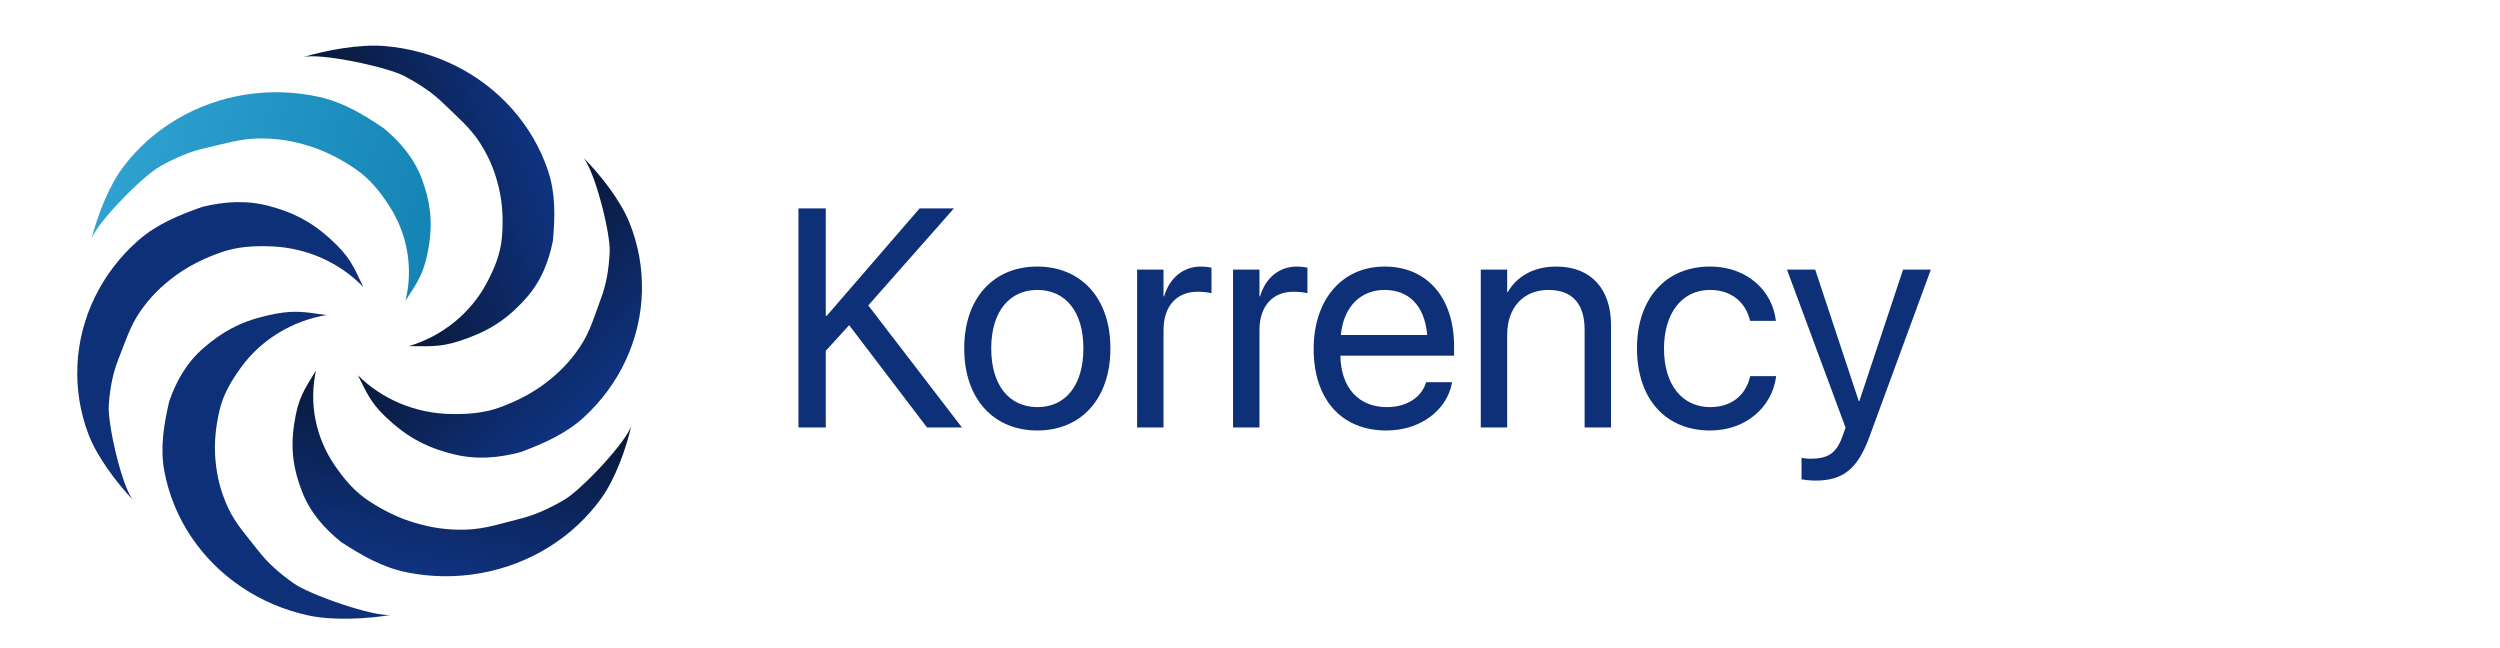
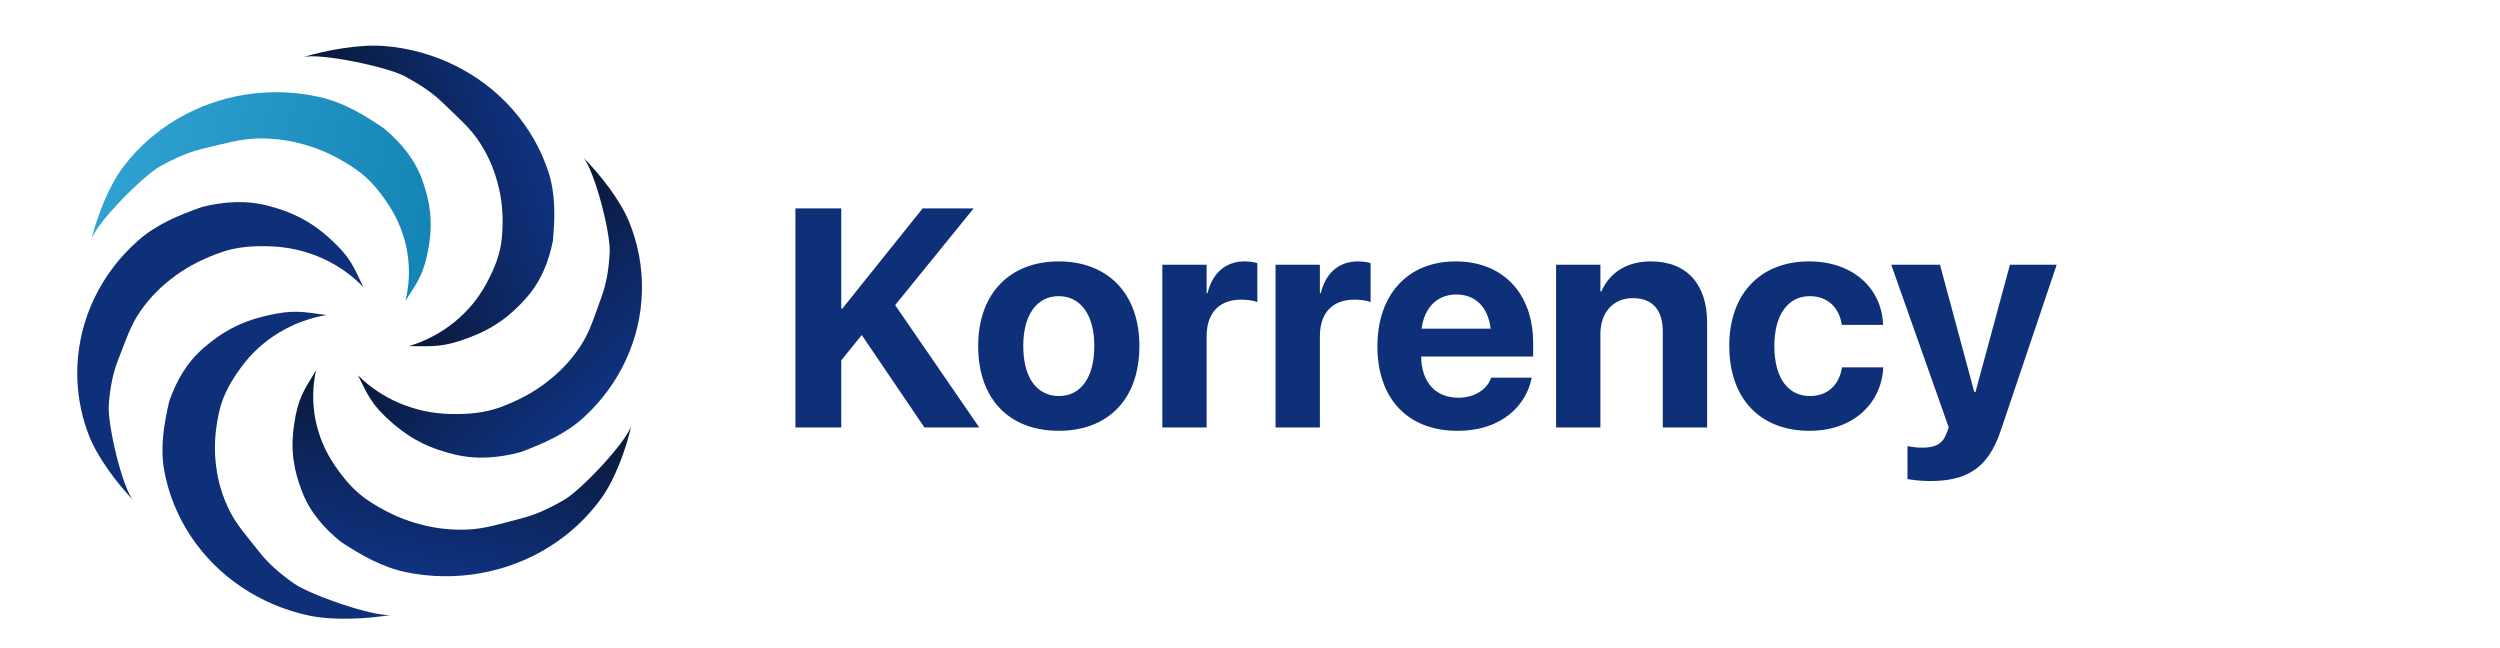
<svg xmlns="http://www.w3.org/2000/svg" width="193" height="50" viewBox="0 0 193 50" fill="none">
-   <path d="M7.056 18.488C7.491 16.714 8.392 14.373 9.507 12.894C10.622 11.415 12.032 10.159 13.656 9.2C15.281 8.24 17.089 7.595 18.976 7.301C20.863 7.007 22.793 7.07 24.655 7.487C26.518 7.904 28.112 8.866 29.666 9.93C30.966 11.025 32.03 12.297 32.608 13.92C33.186 15.543 33.438 17.041 33.091 19.084C32.743 21.128 32.265 21.715 31.302 23.224C31.61 21.971 31.653 20.686 31.435 19.423C31.217 18.16 30.739 16.95 30.031 15.862C29.322 14.774 28.544 13.801 27.452 13.054C26.36 12.307 25.182 11.683 23.905 11.284C22.616 10.88 21.459 10.679 20.009 10.689C18.559 10.698 17.25 11.116 15.845 11.434C14.696 11.693 13.621 12.139 12.363 12.838C11.037 13.576 7.41 17.246 7.056 18.488Z" fill="url(#paint0_linear_2229_30522)" />
+   <path d="M7.056 18.488C7.491 16.714 8.392 14.373 9.507 12.894C10.622 11.415 12.032 10.159 13.656 9.2C15.281 8.24 17.089 7.595 18.976 7.301C20.863 7.007 22.793 7.07 24.655 7.487C26.518 7.904 28.112 8.866 29.666 9.93C30.966 11.025 32.03 12.297 32.608 13.92C33.186 15.543 33.438 17.041 33.091 19.084C32.743 21.128 32.265 21.715 31.302 23.224C31.61 21.971 31.653 20.686 31.435 19.423C31.217 18.16 30.739 16.95 30.031 15.862C29.322 14.774 28.544 13.801 27.452 13.054C26.36 12.307 25.182 11.683 23.905 11.284C22.616 10.88 21.459 10.679 20.009 10.689C18.559 10.698 17.25 11.116 15.845 11.434C14.696 11.693 13.621 12.139 12.363 12.838C11.037 13.576 7.41 17.246 7.056 18.488Z" fill="url(#paint0_linear_3185_34948)" />
  <path d="M10.301 38.634C9.011 37.292 7.492 35.264 6.839 33.551C6.186 31.838 5.893 30.019 5.977 28.196C6.061 26.373 6.52 24.584 7.328 22.928C8.136 21.273 9.277 19.786 10.686 18.55C12.095 17.314 13.825 16.598 15.62 15.97C17.3 15.56 19 15.436 20.73 15.893C22.46 16.351 23.899 16.995 25.471 18.419C27.044 19.844 27.283 20.552 28.047 22.161C27.136 21.213 26.048 20.456 24.832 19.917C23.616 19.378 22.3 19.074 20.96 19.021C19.619 18.968 18.339 19.035 17.078 19.476C15.817 19.917 14.614 20.497 13.549 21.279C12.475 22.07 11.649 22.869 10.841 24.02C10.034 25.17 9.658 26.438 9.142 27.726C8.721 28.779 8.501 29.879 8.398 31.265C8.29 32.727 9.425 37.656 10.301 38.634Z" fill="#0E3079" />
  <path d="M30.207 47.468C28.329 47.785 25.721 47.917 23.858 47.522C21.995 47.126 20.231 46.383 18.667 45.336C17.103 44.288 15.77 42.956 14.743 41.415C13.717 39.875 13.017 38.156 12.684 36.357C12.351 34.558 12.649 32.779 13.06 30.996C13.602 29.424 14.407 27.988 15.741 26.841C17.075 25.694 18.418 24.882 20.521 24.382C22.624 23.882 23.378 24.071 25.209 24.321C23.882 24.545 22.629 25.013 21.499 25.702C20.37 26.392 19.393 27.287 18.626 28.338C17.858 29.389 17.228 30.456 16.939 31.708C16.651 32.961 16.515 34.241 16.634 35.519C16.753 36.809 17.016 37.904 17.596 39.173C18.177 40.442 19.095 41.426 19.955 42.534C20.657 43.44 21.51 44.209 22.678 45.037C23.911 45.91 28.872 47.647 30.207 47.468Z" fill="#0E3079" />
-   <path d="M48.747 32.819C48.353 34.601 47.506 36.96 46.425 38.462C45.344 39.965 43.964 41.249 42.361 42.243C40.759 43.236 38.967 43.919 37.087 44.252C35.207 44.586 33.276 44.563 31.404 44.185C29.533 43.807 27.917 42.879 26.339 41.848C25.014 40.78 23.921 39.53 23.306 37.919C22.691 36.309 22.404 34.816 22.705 32.767C23.006 30.717 23.471 30.119 24.398 28.591C24.12 29.85 24.106 31.135 24.353 32.393C24.6 33.651 25.105 34.851 25.838 35.924C26.572 36.997 27.372 37.954 28.481 38.678C29.589 39.402 30.782 40.001 32.068 40.374C33.365 40.75 34.526 40.927 35.976 40.887C37.426 40.847 38.725 40.402 40.122 40.055C41.264 39.771 42.33 39.303 43.571 38.578C44.88 37.813 48.422 34.068 48.747 32.819Z" fill="url(#paint1_linear_2229_30522)" />
-   <path d="M44.998 12.133C46.319 13.447 47.883 15.444 48.575 17.143C49.267 18.842 49.601 20.655 49.558 22.479C49.516 24.303 49.097 26.102 48.327 27.773C47.557 29.444 46.45 30.955 45.069 32.22C43.689 33.484 41.975 34.237 40.194 34.902C38.525 35.346 36.828 35.505 35.087 35.084C33.347 34.662 31.895 34.048 30.29 32.656C28.686 31.265 28.43 30.562 27.63 28.969C28.563 29.898 29.667 30.632 30.895 31.146C32.123 31.659 33.445 31.936 34.787 31.961C36.128 31.986 37.407 31.893 38.657 31.426C39.908 30.959 41.098 30.355 42.145 29.55C43.201 28.738 44.008 27.921 44.789 26.755C45.571 25.588 45.917 24.312 46.404 23.014C46.802 21.953 46.996 20.849 47.068 19.461C47.143 17.997 45.896 13.092 44.998 12.133Z" fill="url(#paint2_linear_2229_30522)" />
-   <path d="M23.402 4.412C25.22 3.86 27.787 3.398 29.688 3.554C31.59 3.709 33.441 4.222 35.137 5.062C36.833 5.902 38.34 7.053 39.571 8.45C40.803 9.846 41.736 11.461 42.316 13.202C42.897 14.942 42.849 16.743 42.689 18.563C42.371 20.19 41.773 21.715 40.61 23.021C39.447 24.327 38.23 25.302 36.215 26.065C34.2 26.827 33.426 26.736 31.577 26.72C32.861 26.33 34.038 25.707 35.061 24.88C36.085 24.054 36.928 23.042 37.543 21.903C38.157 20.764 38.633 19.627 38.745 18.349C38.857 17.071 38.814 15.785 38.518 14.533C38.22 13.27 37.808 12.218 37.056 11.034C36.303 9.85 35.257 8.991 34.251 8.001C33.428 7.193 32.476 6.54 31.203 5.867C29.86 5.158 24.701 4.065 23.402 4.412Z" fill="url(#paint3_linear_2229_30522)" />
-   <path d="M61.641 33V16.09H63.75V24.387H63.82L70.992 16.09H73.641L67.031 23.578L74.262 33H71.566L65.555 25.102L63.75 27.082V33H61.641ZM80.086 33.234C76.699 33.234 74.438 30.785 74.438 26.906V26.883C74.438 23.004 76.711 20.578 80.074 20.578C83.438 20.578 85.723 22.992 85.723 26.883V26.906C85.723 30.797 83.449 33.234 80.086 33.234ZM80.098 31.43C82.242 31.43 83.637 29.766 83.637 26.906V26.883C83.637 24.023 82.231 22.383 80.074 22.383C77.953 22.383 76.523 24.035 76.523 26.883V26.906C76.523 29.777 77.941 31.43 80.098 31.43ZM87.785 33V20.812H89.824V22.875H89.871C90.281 21.469 91.336 20.578 92.707 20.578C93.059 20.578 93.363 20.637 93.527 20.66V22.641C93.363 22.582 92.93 22.523 92.438 22.523C90.856 22.523 89.824 23.625 89.824 25.477V33H87.785ZM95.191 33V20.812H97.231V22.875H97.277C97.688 21.469 98.742 20.578 100.113 20.578C100.465 20.578 100.77 20.637 100.934 20.66V22.641C100.77 22.582 100.336 22.523 99.844 22.523C98.262 22.523 97.231 23.625 97.231 25.477V33H95.191ZM107.027 33.234C103.523 33.234 101.414 30.785 101.414 26.953V26.941C101.414 23.168 103.57 20.578 106.898 20.578C110.227 20.578 112.254 23.051 112.254 26.707V27.457H103.477C103.523 29.965 104.906 31.43 107.074 31.43C108.621 31.43 109.711 30.656 110.062 29.613L110.098 29.508H112.102L112.078 29.625C111.68 31.641 109.688 33.234 107.027 33.234ZM106.887 22.383C105.117 22.383 103.734 23.59 103.512 25.863H110.18C109.98 23.496 108.668 22.383 106.887 22.383ZM114.316 33V20.812H116.355V22.547H116.402C117.059 21.41 118.301 20.578 120.152 20.578C122.824 20.578 124.371 22.312 124.371 25.09V33H122.332V25.453C122.332 23.473 121.406 22.383 119.531 22.383C117.609 22.383 116.355 23.754 116.355 25.828V33H114.316ZM132.023 33.234C128.566 33.234 126.375 30.773 126.375 26.895V26.883C126.375 23.039 128.613 20.578 132 20.578C135.035 20.578 136.828 22.594 137.086 24.68L137.098 24.773H135.105L135.082 24.68C134.777 23.461 133.793 22.383 132 22.383C129.879 22.383 128.461 24.141 128.461 26.906V26.918C128.461 29.754 129.914 31.43 132.023 31.43C133.688 31.43 134.754 30.492 135.094 29.133L135.117 29.039H137.121L137.109 29.121C136.781 31.441 134.777 33.234 132.023 33.234ZM140.168 37.102C139.77 37.102 139.336 37.055 139.078 37.008V35.344C139.254 35.379 139.488 35.414 139.734 35.414C141.023 35.414 141.738 35.086 142.23 33.703L142.477 33.012L137.953 20.812H140.133L143.496 30.961H143.543L146.918 20.812H149.062L144.305 33.762C143.438 36.094 142.371 37.102 140.168 37.102Z" fill="#0E3079" />
+   <path d="M48.747 32.819C48.353 34.601 47.506 36.96 46.425 38.462C45.344 39.965 43.964 41.249 42.361 42.243C40.759 43.236 38.967 43.919 37.087 44.252C35.207 44.586 33.276 44.563 31.404 44.185C29.533 43.807 27.917 42.879 26.339 41.848C25.014 40.78 23.921 39.53 23.306 37.919C22.691 36.309 22.404 34.816 22.705 32.767C23.006 30.717 23.471 30.119 24.398 28.591C24.12 29.85 24.106 31.135 24.353 32.393C24.6 33.651 25.105 34.851 25.838 35.924C26.572 36.997 27.372 37.954 28.481 38.678C29.589 39.402 30.782 40.001 32.068 40.374C33.365 40.75 34.526 40.927 35.976 40.887C37.426 40.847 38.725 40.402 40.122 40.055C41.264 39.771 42.33 39.303 43.571 38.578C44.88 37.813 48.422 34.068 48.747 32.819Z" fill="url(#paint1_linear_3185_34948)" />
+   <path d="M44.998 12.133C46.319 13.447 47.883 15.444 48.575 17.143C49.267 18.842 49.601 20.655 49.558 22.479C49.516 24.303 49.097 26.102 48.327 27.773C47.557 29.444 46.45 30.955 45.069 32.22C43.689 33.484 41.975 34.237 40.194 34.902C38.525 35.346 36.828 35.505 35.087 35.084C33.347 34.662 31.895 34.048 30.29 32.656C28.686 31.265 28.43 30.562 27.63 28.969C28.563 29.898 29.667 30.632 30.895 31.146C32.123 31.659 33.445 31.936 34.787 31.961C36.128 31.986 37.407 31.893 38.657 31.426C39.908 30.959 41.098 30.355 42.145 29.55C43.201 28.738 44.008 27.921 44.789 26.755C45.571 25.588 45.917 24.312 46.404 23.014C46.802 21.953 46.996 20.849 47.068 19.461C47.143 17.997 45.896 13.092 44.998 12.133Z" fill="url(#paint2_linear_3185_34948)" />
+   <path d="M23.402 4.412C25.22 3.86 27.787 3.398 29.688 3.554C31.59 3.709 33.441 4.222 35.137 5.062C36.833 5.902 38.34 7.053 39.571 8.45C40.803 9.846 41.736 11.461 42.316 13.202C42.897 14.942 42.849 16.743 42.689 18.563C42.371 20.19 41.773 21.715 40.61 23.021C39.447 24.327 38.23 25.302 36.215 26.065C34.2 26.827 33.426 26.736 31.577 26.72C32.861 26.33 34.038 25.707 35.061 24.88C36.085 24.054 36.928 23.042 37.543 21.903C38.157 20.764 38.633 19.627 38.745 18.349C38.857 17.071 38.814 15.785 38.518 14.533C38.22 13.27 37.808 12.218 37.056 11.034C36.303 9.85 35.257 8.991 34.251 8.001C33.428 7.193 32.476 6.54 31.203 5.867C29.86 5.158 24.701 4.065 23.402 4.412Z" fill="url(#paint3_linear_3185_34948)" />
+   <path d="M61.406 33V16.09H64.945V23.824H65.027L71.227 16.09H75.164L69.106 23.555L75.598 33H71.367L66.527 25.863L64.945 27.82V33H61.406ZM81.738 33.258C77.918 33.258 75.516 30.809 75.516 26.719V26.695C75.516 22.652 77.977 20.18 81.727 20.18C85.488 20.18 87.961 22.629 87.961 26.695V26.719C87.961 30.82 85.535 33.258 81.738 33.258ZM81.75 30.574C83.414 30.574 84.481 29.168 84.481 26.719V26.695C84.481 24.27 83.391 22.863 81.727 22.863C80.074 22.863 78.996 24.27 78.996 26.695V26.719C78.996 29.18 80.062 30.574 81.75 30.574ZM89.731 33V20.438H93.152V22.629H93.223C93.598 21.082 94.617 20.18 96.082 20.18C96.457 20.18 96.809 20.238 97.066 20.309V23.32C96.785 23.203 96.316 23.133 95.824 23.133C94.137 23.133 93.152 24.141 93.152 25.969V33H89.731ZM98.473 33V20.438H101.895V22.629H101.965C102.34 21.082 103.359 20.18 104.824 20.18C105.199 20.18 105.551 20.238 105.809 20.309V23.32C105.527 23.203 105.059 23.133 104.566 23.133C102.879 23.133 101.895 24.141 101.895 25.969V33H98.473ZM112.512 33.258C108.668 33.258 106.336 30.762 106.336 26.742V26.73C106.336 22.734 108.691 20.18 112.371 20.18C116.051 20.18 118.359 22.676 118.359 26.473V27.527H109.711C109.746 29.531 110.836 30.703 112.582 30.703C113.988 30.703 114.844 29.93 115.09 29.227L115.113 29.156H118.254L118.219 29.285C117.832 31.137 116.098 33.258 112.512 33.258ZM112.43 22.734C111.023 22.734 109.969 23.672 109.746 25.371H115.078C114.867 23.637 113.848 22.734 112.43 22.734ZM120.129 33V20.438H123.551V22.5H123.621C124.266 21.059 125.555 20.18 127.453 20.18C130.219 20.18 131.789 21.949 131.789 24.891V33H128.367V25.594C128.367 23.953 127.594 23.016 126.059 23.016C124.523 23.016 123.551 24.141 123.551 25.781V33H120.129ZM139.699 33.258C135.867 33.258 133.5 30.762 133.5 26.707V26.695C133.5 22.676 135.902 20.18 139.664 20.18C143.074 20.18 145.242 22.277 145.371 24.996V25.078H142.195L142.172 24.973C141.961 23.777 141.129 22.863 139.711 22.863C138.035 22.863 136.98 24.305 136.98 26.707V26.719C136.98 29.18 138.035 30.574 139.723 30.574C141.094 30.574 141.949 29.73 142.184 28.465L142.195 28.359H145.383V28.43C145.219 31.172 143.051 33.258 139.699 33.258ZM149.004 37.137C148.336 37.137 147.656 37.055 147.258 36.984V34.441C147.504 34.488 147.902 34.559 148.406 34.559C149.426 34.559 149.988 34.266 150.293 33.41L150.445 33L146.004 20.438H149.766L152.414 30.258H152.508L155.168 20.438H158.777L154.465 33.223C153.48 36.188 151.793 37.137 149.004 37.137Z" fill="#0E3079" />
  <defs>
-     <linearGradient id="paint0_linear_2229_30522" x1="33.647" y1="16.968" x2="8.917" y2="10.901" gradientUnits="userSpaceOnUse">
+     <linearGradient id="paint0_linear_3185_34948" x1="33.647" y1="16.968" x2="8.917" y2="10.901" gradientUnits="userSpaceOnUse">
      <stop stop-color="#1384B4" />
      <stop offset="1" stop-color="#30A2D2" />
    </linearGradient>
-     <linearGradient id="paint1_linear_2229_30522" x1="36.259" y1="30.299" x2="33.377" y2="44.583" gradientUnits="userSpaceOnUse">
+     <linearGradient id="paint1_linear_3185_34948" x1="36.259" y1="30.299" x2="33.377" y2="44.583" gradientUnits="userSpaceOnUse">
      <stop stop-color="#091735" />
      <stop offset="1" stop-color="#0F3381" />
    </linearGradient>
-     <linearGradient id="paint2_linear_2229_30522" x1="35.786" y1="20.569" x2="45.824" y2="31.529" gradientUnits="userSpaceOnUse">
+     <linearGradient id="paint2_linear_3185_34948" x1="35.786" y1="20.569" x2="45.824" y2="31.529" gradientUnits="userSpaceOnUse">
      <stop stop-color="#091735" />
      <stop offset="1" stop-color="#0F3381" />
    </linearGradient>
-     <linearGradient id="paint3_linear_2229_30522" x1="27.274" y1="16.027" x2="41.659" y2="11.232" gradientUnits="userSpaceOnUse">
+     <linearGradient id="paint3_linear_3185_34948" x1="27.274" y1="16.027" x2="41.659" y2="11.232" gradientUnits="userSpaceOnUse">
      <stop stop-color="#091735" />
      <stop offset="1" stop-color="#0F3381" />
    </linearGradient>
  </defs>
</svg>
